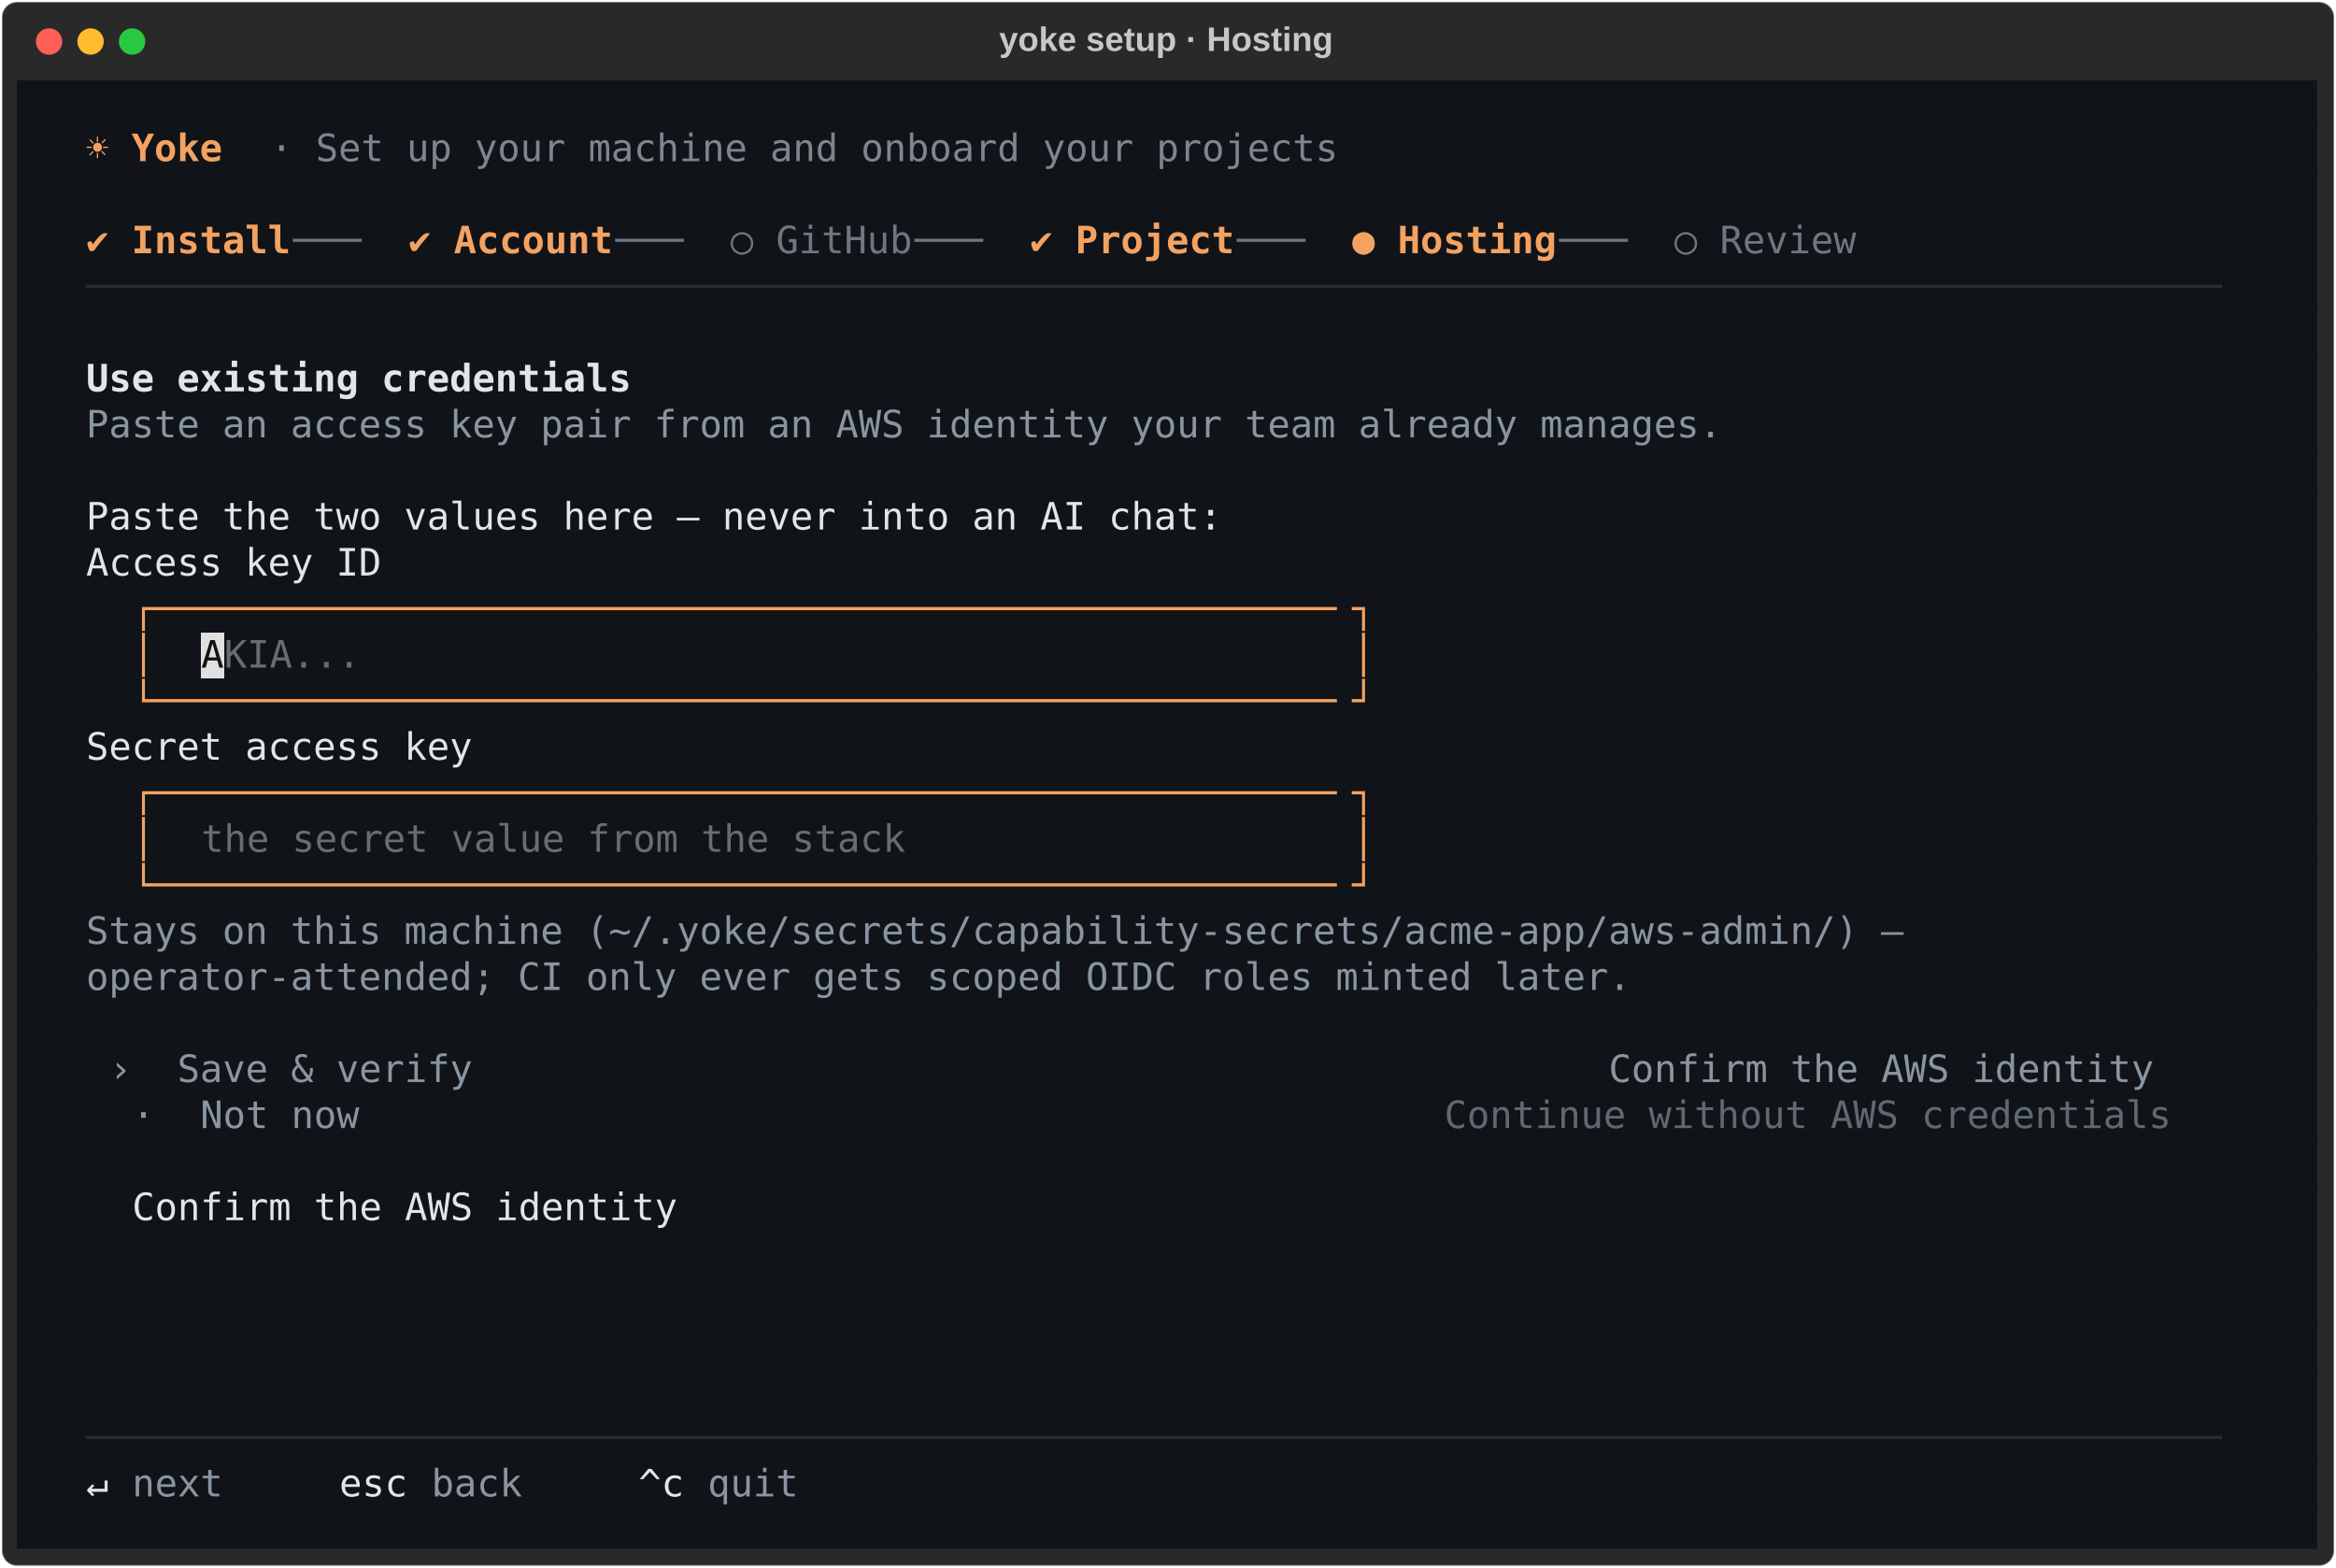
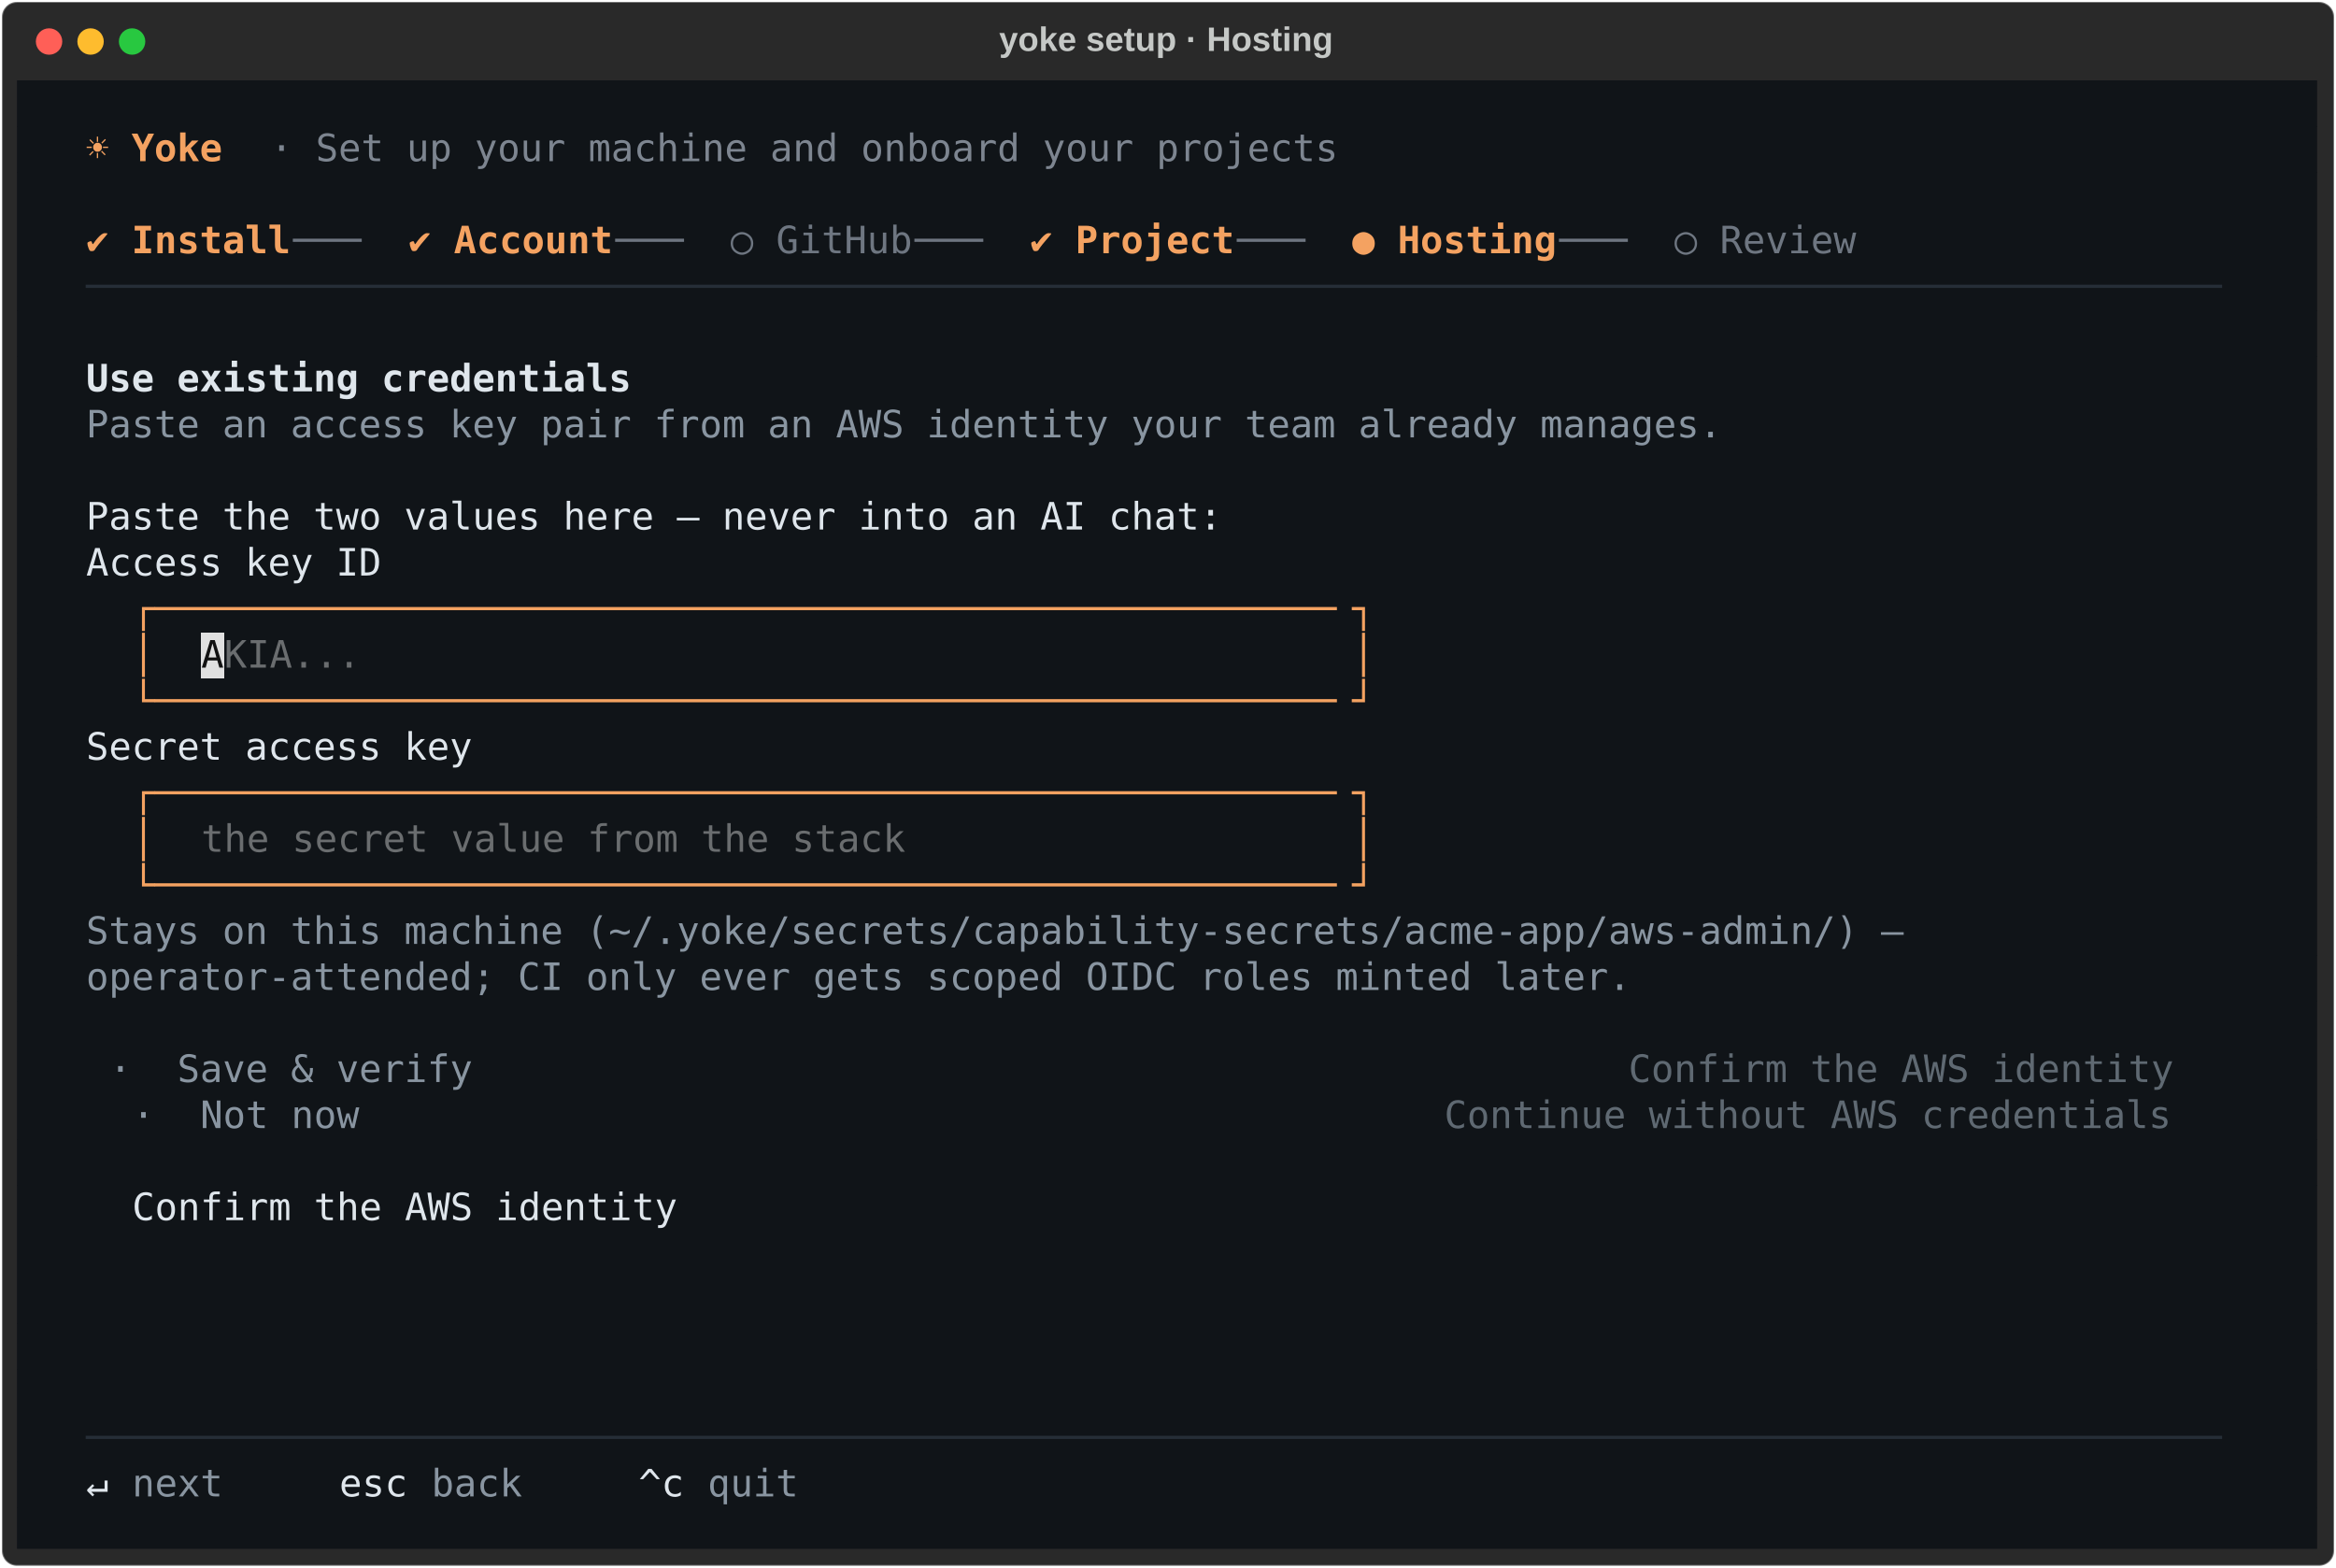
<svg xmlns="http://www.w3.org/2000/svg" class="rich-terminal" viewBox="0 0 1238 830.8">
  <style>

    @font-face {
        font-family: "Fira Code";
        src: local("FiraCode-Regular"),
                url("https://cdnjs.cloudflare.com/ajax/libs/firacode/{{VERSION}}/woff2/FiraCode-Regular.woff2") format("woff2"),
                url("https://cdnjs.cloudflare.com/ajax/libs/firacode/{{VERSION}}/woff/FiraCode-Regular.woff") format("woff");
        font-style: normal;
        font-weight: 400;
    }
    @font-face {
        font-family: "Fira Code";
        src: local("FiraCode-Bold"),
                url("https://cdnjs.cloudflare.com/ajax/libs/firacode/{{VERSION}}/woff2/FiraCode-Bold.woff2") format("woff2"),
                url("https://cdnjs.cloudflare.com/ajax/libs/firacode/{{VERSION}}/woff/FiraCode-Bold.woff") format("woff");
        font-style: bold;
        font-weight: 700;
    }

    .terminal-YOKE-matrix {
        font-family: Fira Code, monospace;
        font-size: 20px;
        line-height: 24.4px;
        font-variant-east-asian: full-width;
    }

    .terminal-YOKE-title {
        font-size: 18px;
        font-weight: bold;
        font-family: arial;
    }

.terminal-YOKE-r2 { fill: #f4a261;font-weight: bold }
.terminal-YOKE-r3 { fill: #dfe6ec }
.terminal-YOKE-r4 { fill: #7d8590 }
.terminal-YOKE-r5 { fill: #6e7681 }
.terminal-YOKE-r6 { fill: #262e37 }
.terminal-YOKE-r7 { fill: #dfe6ec;font-weight: bold }
.terminal-YOKE-r8 { fill: #8995a1 }
.terminal-YOKE-r9 { fill: #f4a261 }
.terminal-YOKE-r10 { fill: #121212 }
.terminal-YOKE-r11 { fill: #6a6d6f }
.terminal-YOKE-r14 { fill: #5f6972 }
    </style>
  <defs>
    <clipPath id="terminal-YOKE-clip-terminal">
      <rect x="0" y="0" width="1219.0" height="779.8" />
    </clipPath>
    <clipPath id="terminal-YOKE-line-0">
      <rect x="0" y="1.5" width="1220" height="24.65" />
    </clipPath>
    <clipPath id="terminal-YOKE-line-1">
      <rect x="0" y="25.9" width="1220" height="24.65" />
    </clipPath>
    <clipPath id="terminal-YOKE-line-2">
      <rect x="0" y="50.3" width="1220" height="24.65" />
    </clipPath>
    <clipPath id="terminal-YOKE-line-3">
      <rect x="0" y="74.7" width="1220" height="24.65" />
    </clipPath>
    <clipPath id="terminal-YOKE-line-4">
      <rect x="0" y="99.1" width="1220" height="24.65" />
    </clipPath>
    <clipPath id="terminal-YOKE-line-5">
      <rect x="0" y="123.5" width="1220" height="24.65" />
    </clipPath>
    <clipPath id="terminal-YOKE-line-6">
      <rect x="0" y="147.9" width="1220" height="24.65" />
    </clipPath>
    <clipPath id="terminal-YOKE-line-7">
      <rect x="0" y="172.3" width="1220" height="24.65" />
    </clipPath>
    <clipPath id="terminal-YOKE-line-8">
      <rect x="0" y="196.7" width="1220" height="24.65" />
    </clipPath>
    <clipPath id="terminal-YOKE-line-9">
      <rect x="0" y="221.1" width="1220" height="24.65" />
    </clipPath>
    <clipPath id="terminal-YOKE-line-10">
      <rect x="0" y="245.5" width="1220" height="24.65" />
    </clipPath>
    <clipPath id="terminal-YOKE-line-11">
      <rect x="0" y="269.9" width="1220" height="24.65" />
    </clipPath>
    <clipPath id="terminal-YOKE-line-12">
      <rect x="0" y="294.3" width="1220" height="24.65" />
    </clipPath>
    <clipPath id="terminal-YOKE-line-13">
      <rect x="0" y="318.7" width="1220" height="24.65" />
    </clipPath>
    <clipPath id="terminal-YOKE-line-14">
      <rect x="0" y="343.1" width="1220" height="24.65" />
    </clipPath>
    <clipPath id="terminal-YOKE-line-15">
      <rect x="0" y="367.5" width="1220" height="24.65" />
    </clipPath>
    <clipPath id="terminal-YOKE-line-16">
      <rect x="0" y="391.9" width="1220" height="24.65" />
    </clipPath>
    <clipPath id="terminal-YOKE-line-17">
      <rect x="0" y="416.3" width="1220" height="24.65" />
    </clipPath>
    <clipPath id="terminal-YOKE-line-18">
      <rect x="0" y="440.7" width="1220" height="24.65" />
    </clipPath>
    <clipPath id="terminal-YOKE-line-19">
      <rect x="0" y="465.1" width="1220" height="24.65" />
    </clipPath>
    <clipPath id="terminal-YOKE-line-20">
      <rect x="0" y="489.5" width="1220" height="24.65" />
    </clipPath>
    <clipPath id="terminal-YOKE-line-21">
      <rect x="0" y="513.9" width="1220" height="24.65" />
    </clipPath>
    <clipPath id="terminal-YOKE-line-22">
      <rect x="0" y="538.3" width="1220" height="24.65" />
    </clipPath>
    <clipPath id="terminal-YOKE-line-23">
      <rect x="0" y="562.7" width="1220" height="24.65" />
    </clipPath>
    <clipPath id="terminal-YOKE-line-24">
      <rect x="0" y="587.1" width="1220" height="24.65" />
    </clipPath>
    <clipPath id="terminal-YOKE-line-25">
      <rect x="0" y="611.5" width="1220" height="24.65" />
    </clipPath>
    <clipPath id="terminal-YOKE-line-26">
      <rect x="0" y="635.9" width="1220" height="24.65" />
    </clipPath>
    <clipPath id="terminal-YOKE-line-27">
      <rect x="0" y="660.3" width="1220" height="24.65" />
    </clipPath>
    <clipPath id="terminal-YOKE-line-28">
      <rect x="0" y="684.7" width="1220" height="24.65" />
    </clipPath>
    <clipPath id="terminal-YOKE-line-29">
      <rect x="0" y="709.1" width="1220" height="24.65" />
    </clipPath>
    <clipPath id="terminal-YOKE-line-30">
      <rect x="0" y="733.5" width="1220" height="24.65" />
    </clipPath>
  </defs>
  <rect fill="#292929" stroke="rgba(255,255,255,0.35)" stroke-width="1" x="1" y="1" width="1236" height="828.8" rx="8" />
  <text class="terminal-YOKE-title" fill="#c5c8c6" text-anchor="middle" x="618" y="27">yoke setup · Hosting</text>
  <g transform="translate(26,22)">
    <circle cx="0" cy="0" r="7" fill="#ff5f57" />
    <circle cx="22" cy="0" r="7" fill="#febc2e" />
    <circle cx="44" cy="0" r="7" fill="#28c840" />
  </g>
  <g transform="translate(9, 41)" clip-path="url(#terminal-YOKE-clip-terminal)">
    <rect fill="#101418" x="0" y="1.5" width="1220" height="24.65" shape-rendering="crispEdges" />
    <rect fill="#101418" x="0" y="25.9" width="36.6" height="24.65" shape-rendering="crispEdges" />
    <rect fill="#101418" x="36.6" y="25.9" width="73.2" height="24.65" shape-rendering="crispEdges" />
    <rect fill="#101418" x="109.8" y="25.9" width="24.4" height="24.65" shape-rendering="crispEdges" />
    <rect fill="#101418" x="134.2" y="25.9" width="573.4" height="24.65" shape-rendering="crispEdges" />
    <rect fill="#101418" x="707.6" y="25.9" width="475.8" height="24.65" shape-rendering="crispEdges" />
    <rect fill="#101418" x="1183.4" y="25.9" width="36.6" height="24.65" shape-rendering="crispEdges" />
    <rect fill="#101418" x="0" y="50.3" width="1220" height="24.65" shape-rendering="crispEdges" />
    <rect fill="#101418" x="0" y="74.7" width="36.6" height="24.65" shape-rendering="crispEdges" />
    <rect fill="#101418" x="36.6" y="74.7" width="109.8" height="24.65" shape-rendering="crispEdges" />
    <rect fill="#101418" x="146.4" y="74.7" width="61" height="24.65" shape-rendering="crispEdges" />
    <rect fill="#101418" x="207.4" y="74.7" width="109.8" height="24.65" shape-rendering="crispEdges" />
    <rect fill="#101418" x="317.2" y="74.7" width="61" height="24.65" shape-rendering="crispEdges" />
    <rect fill="#101418" x="378.2" y="74.7" width="97.6" height="24.65" shape-rendering="crispEdges" />
    <rect fill="#101418" x="475.8" y="74.7" width="61" height="24.65" shape-rendering="crispEdges" />
    <rect fill="#101418" x="536.8" y="74.7" width="109.8" height="24.65" shape-rendering="crispEdges" />
    <rect fill="#101418" x="646.6" y="74.7" width="61" height="24.65" shape-rendering="crispEdges" />
    <rect fill="#101418" x="707.6" y="74.7" width="109.8" height="24.65" shape-rendering="crispEdges" />
    <rect fill="#101418" x="817.4" y="74.7" width="61" height="24.65" shape-rendering="crispEdges" />
    <rect fill="#101418" x="878.4" y="74.7" width="97.6" height="24.65" shape-rendering="crispEdges" />
    <rect fill="#101418" x="976" y="74.7" width="207.4" height="24.65" shape-rendering="crispEdges" />
    <rect fill="#101418" x="1183.4" y="74.7" width="36.6" height="24.65" shape-rendering="crispEdges" />
    <rect fill="#101418" x="0" y="99.1" width="36.6" height="24.65" shape-rendering="crispEdges" />
    <rect fill="#101418" x="36.6" y="99.1" width="1146.8" height="24.65" shape-rendering="crispEdges" />
    <rect fill="#101418" x="1183.4" y="99.1" width="36.6" height="24.65" shape-rendering="crispEdges" />
    <rect fill="#101418" x="0" y="123.5" width="1220" height="24.65" shape-rendering="crispEdges" />
    <rect fill="#101418" x="0" y="147.9" width="36.6" height="24.65" shape-rendering="crispEdges" />
    <rect fill="#101418" x="36.6" y="147.9" width="292.8" height="24.65" shape-rendering="crispEdges" />
    <rect fill="#101418" x="329.4" y="147.9" width="854" height="24.65" shape-rendering="crispEdges" />
    <rect fill="#101418" x="1183.4" y="147.9" width="36.6" height="24.65" shape-rendering="crispEdges" />
    <rect fill="#101418" x="0" y="172.3" width="36.6" height="24.65" shape-rendering="crispEdges" />
    <rect fill="#101418" x="36.6" y="172.3" width="878.4" height="24.65" shape-rendering="crispEdges" />
    <rect fill="#101418" x="915" y="172.3" width="268.4" height="24.65" shape-rendering="crispEdges" />
    <rect fill="#101418" x="1183.4" y="172.3" width="36.6" height="24.65" shape-rendering="crispEdges" />
    <rect fill="#101418" x="0" y="196.7" width="36.6" height="24.65" shape-rendering="crispEdges" />
    <rect fill="#101418" x="36.6" y="196.7" width="0" height="24.65" shape-rendering="crispEdges" />
    <rect fill="#101418" x="36.6" y="196.7" width="1146.8" height="24.65" shape-rendering="crispEdges" />
    <rect fill="#101418" x="1183.4" y="196.7" width="36.6" height="24.65" shape-rendering="crispEdges" />
    <rect fill="#101418" x="0" y="221.1" width="36.6" height="24.65" shape-rendering="crispEdges" />
    <rect fill="#101418" x="36.6" y="221.1" width="634.4" height="24.65" shape-rendering="crispEdges" />
    <rect fill="#101418" x="671" y="221.1" width="512.4" height="24.65" shape-rendering="crispEdges" />
    <rect fill="#101418" x="1183.4" y="221.1" width="36.6" height="24.65" shape-rendering="crispEdges" />
    <rect fill="#101418" x="0" y="245.5" width="36.6" height="24.65" shape-rendering="crispEdges" />
    <rect fill="#101418" x="36.6" y="245.5" width="183" height="24.65" shape-rendering="crispEdges" />
    <rect fill="#101418" x="219.6" y="245.5" width="963.8" height="24.65" shape-rendering="crispEdges" />
    <rect fill="#101418" x="1183.4" y="245.5" width="36.6" height="24.65" shape-rendering="crispEdges" />
    <rect fill="#101418" x="0" y="269.9" width="36.6" height="24.65" shape-rendering="crispEdges" />
    <rect fill="#101418" x="36.6" y="269.9" width="24.4" height="24.65" shape-rendering="crispEdges" />
    <rect fill="#101418" x="61" y="269.9" width="12.2" height="24.65" shape-rendering="crispEdges" />
    <rect fill="#101418" x="73.2" y="269.9" width="634.4" height="24.65" shape-rendering="crispEdges" />
    <rect fill="#101418" x="707.6" y="269.9" width="12.2" height="24.65" shape-rendering="crispEdges" />
    <rect fill="#101418" x="719.8" y="269.9" width="463.6" height="24.65" shape-rendering="crispEdges" />
    <rect fill="#101418" x="1183.4" y="269.9" width="36.6" height="24.65" shape-rendering="crispEdges" />
    <rect fill="#101418" x="0" y="294.3" width="36.6" height="24.65" shape-rendering="crispEdges" />
    <rect fill="#101418" x="36.6" y="294.3" width="24.4" height="24.65" shape-rendering="crispEdges" />
    <rect fill="#101418" x="61" y="294.3" width="12.2" height="24.65" shape-rendering="crispEdges" />
    <rect fill="#101418" x="73.2" y="294.3" width="24.4" height="24.65" shape-rendering="crispEdges" />
    <rect fill="#e0e0e0" x="97.6" y="294.3" width="12.2" height="24.65" shape-rendering="crispEdges" />
    <rect fill="#101418" x="109.8" y="294.3" width="73.2" height="24.65" shape-rendering="crispEdges" />
    <rect fill="#101418" x="183" y="294.3" width="500.2" height="24.65" shape-rendering="crispEdges" />
    <rect fill="#101418" x="683.2" y="294.3" width="24.4" height="24.65" shape-rendering="crispEdges" />
    <rect fill="#101418" x="707.6" y="294.3" width="12.2" height="24.65" shape-rendering="crispEdges" />
    <rect fill="#101418" x="719.8" y="294.3" width="463.6" height="24.65" shape-rendering="crispEdges" />
    <rect fill="#101418" x="1183.4" y="294.3" width="36.6" height="24.65" shape-rendering="crispEdges" />
    <rect fill="#101418" x="0" y="318.7" width="36.6" height="24.65" shape-rendering="crispEdges" />
    <rect fill="#101418" x="36.6" y="318.7" width="24.4" height="24.65" shape-rendering="crispEdges" />
    <rect fill="#101418" x="61" y="318.7" width="12.2" height="24.65" shape-rendering="crispEdges" />
    <rect fill="#101418" x="73.2" y="318.7" width="634.4" height="24.65" shape-rendering="crispEdges" />
    <rect fill="#101418" x="707.6" y="318.7" width="12.2" height="24.65" shape-rendering="crispEdges" />
    <rect fill="#101418" x="719.8" y="318.7" width="463.6" height="24.65" shape-rendering="crispEdges" />
    <rect fill="#101418" x="1183.4" y="318.7" width="36.6" height="24.65" shape-rendering="crispEdges" />
    <rect fill="#101418" x="0" y="343.1" width="36.6" height="24.65" shape-rendering="crispEdges" />
    <rect fill="#101418" x="36.6" y="343.1" width="231.8" height="24.65" shape-rendering="crispEdges" />
    <rect fill="#101418" x="268.4" y="343.1" width="915" height="24.65" shape-rendering="crispEdges" />
    <rect fill="#101418" x="1183.4" y="343.1" width="36.6" height="24.65" shape-rendering="crispEdges" />
    <rect fill="#101418" x="0" y="367.5" width="36.6" height="24.65" shape-rendering="crispEdges" />
    <rect fill="#101418" x="36.6" y="367.5" width="24.4" height="24.65" shape-rendering="crispEdges" />
    <rect fill="#101418" x="61" y="367.5" width="12.2" height="24.65" shape-rendering="crispEdges" />
    <rect fill="#101418" x="73.2" y="367.5" width="634.4" height="24.65" shape-rendering="crispEdges" />
    <rect fill="#101418" x="707.6" y="367.5" width="12.2" height="24.65" shape-rendering="crispEdges" />
    <rect fill="#101418" x="719.8" y="367.5" width="463.6" height="24.65" shape-rendering="crispEdges" />
    <rect fill="#101418" x="1183.4" y="367.5" width="36.6" height="24.65" shape-rendering="crispEdges" />
    <rect fill="#101418" x="0" y="391.9" width="36.6" height="24.65" shape-rendering="crispEdges" />
    <rect fill="#101418" x="36.6" y="391.9" width="24.4" height="24.65" shape-rendering="crispEdges" />
    <rect fill="#101418" x="61" y="391.9" width="12.2" height="24.65" shape-rendering="crispEdges" />
    <rect fill="#101418" x="73.2" y="391.9" width="24.4" height="24.65" shape-rendering="crispEdges" />
    <rect fill="#101418" x="97.6" y="391.9" width="378.2" height="24.65" shape-rendering="crispEdges" />
    <rect fill="#101418" x="475.8" y="391.9" width="207.4" height="24.65" shape-rendering="crispEdges" />
    <rect fill="#101418" x="683.2" y="391.9" width="24.4" height="24.65" shape-rendering="crispEdges" />
    <rect fill="#101418" x="707.6" y="391.9" width="12.2" height="24.65" shape-rendering="crispEdges" />
    <rect fill="#101418" x="719.8" y="391.9" width="463.6" height="24.65" shape-rendering="crispEdges" />
    <rect fill="#101418" x="1183.4" y="391.9" width="36.6" height="24.65" shape-rendering="crispEdges" />
    <rect fill="#101418" x="0" y="416.3" width="36.6" height="24.65" shape-rendering="crispEdges" />
    <rect fill="#101418" x="36.6" y="416.3" width="24.4" height="24.65" shape-rendering="crispEdges" />
    <rect fill="#101418" x="61" y="416.3" width="12.2" height="24.65" shape-rendering="crispEdges" />
    <rect fill="#101418" x="73.2" y="416.3" width="634.4" height="24.65" shape-rendering="crispEdges" />
    <rect fill="#101418" x="707.6" y="416.3" width="12.2" height="24.65" shape-rendering="crispEdges" />
    <rect fill="#101418" x="719.8" y="416.3" width="463.6" height="24.65" shape-rendering="crispEdges" />
    <rect fill="#101418" x="1183.4" y="416.3" width="36.6" height="24.65" shape-rendering="crispEdges" />
    <rect fill="#101418" x="0" y="440.7" width="36.6" height="24.65" shape-rendering="crispEdges" />
    <rect fill="#101418" x="36.6" y="440.7" width="1000.4" height="24.65" shape-rendering="crispEdges" />
    <rect fill="#101418" x="1037" y="440.7" width="146.4" height="24.65" shape-rendering="crispEdges" />
    <rect fill="#101418" x="1183.4" y="440.7" width="36.6" height="24.65" shape-rendering="crispEdges" />
    <rect fill="#101418" x="0" y="465.1" width="36.6" height="24.65" shape-rendering="crispEdges" />
    <rect fill="#101418" x="36.6" y="465.1" width="854" height="24.65" shape-rendering="crispEdges" />
    <rect fill="#101418" x="890.6" y="465.1" width="292.8" height="24.65" shape-rendering="crispEdges" />
    <rect fill="#101418" x="1183.4" y="465.1" width="36.6" height="24.65" shape-rendering="crispEdges" />
    <rect fill="#101418" x="0" y="489.5" width="36.6" height="24.65" shape-rendering="crispEdges" />
    <rect fill="#101418" x="36.6" y="489.5" width="0" height="24.65" shape-rendering="crispEdges" />
    <rect fill="#101418" x="36.6" y="489.5" width="1146.8" height="24.65" shape-rendering="crispEdges" />
    <rect fill="#101418" x="1183.4" y="489.5" width="36.6" height="24.65" shape-rendering="crispEdges" />
    <rect fill="#101418" x="0" y="513.9" width="36.6" height="24.65" shape-rendering="crispEdges" />
    <rect fill="#101418" x="36.6" y="513.9" width="12.2" height="24.65" shape-rendering="crispEdges" />
-     <rect fill="#101418" x="48.8" y="513.9" width="1098" height="24.65" shape-rendering="crispEdges" />
+     <rect fill="#101418" x="48.8" y="513.9" width="805.2" height="24.65" shape-rendering="crispEdges" />
+     <rect fill="#101418" x="854" y="513.9" width="292.8" height="24.65" shape-rendering="crispEdges" />
    <rect fill="#101418" x="1146.8" y="513.9" width="36.6" height="24.65" shape-rendering="crispEdges" />
    <rect fill="#101418" x="1183.4" y="513.9" width="36.6" height="24.65" shape-rendering="crispEdges" />
    <rect fill="#101418" x="0" y="538.3" width="36.6" height="24.65" shape-rendering="crispEdges" />
    <rect fill="#101418" x="36.6" y="538.3" width="12.2" height="24.65" shape-rendering="crispEdges" />
    <rect fill="#101418" x="48.8" y="538.3" width="12.2" height="24.65" shape-rendering="crispEdges" />
    <rect fill="#101418" x="61" y="538.3" width="695.4" height="24.65" shape-rendering="crispEdges" />
    <rect fill="#101418" x="756.4" y="538.3" width="390.4" height="24.65" shape-rendering="crispEdges" />
    <rect fill="#101418" x="1146.8" y="538.3" width="36.6" height="24.65" shape-rendering="crispEdges" />
    <rect fill="#101418" x="1183.4" y="538.3" width="36.6" height="24.65" shape-rendering="crispEdges" />
    <rect fill="#101418" x="0" y="562.7" width="36.6" height="24.65" shape-rendering="crispEdges" />
    <rect fill="#101418" x="36.6" y="562.7" width="1110.2" height="24.65" shape-rendering="crispEdges" />
    <rect fill="#101418" x="1146.8" y="562.7" width="36.6" height="24.65" shape-rendering="crispEdges" />
    <rect fill="#101418" x="1183.4" y="562.7" width="36.6" height="24.65" shape-rendering="crispEdges" />
    <rect fill="#101418" x="0" y="587.1" width="36.6" height="24.65" shape-rendering="crispEdges" />
    <rect fill="#101418" x="36.6" y="587.1" width="24.4" height="24.65" shape-rendering="crispEdges" />
    <rect fill="#101418" x="61" y="587.1" width="292.8" height="24.65" shape-rendering="crispEdges" />
    <rect fill="#101418" x="353.8" y="587.1" width="756.4" height="24.65" shape-rendering="crispEdges" />
    <rect fill="#101418" x="1110.2" y="587.1" width="36.6" height="24.65" shape-rendering="crispEdges" />
    <rect fill="#101418" x="1146.8" y="587.1" width="36.6" height="24.65" shape-rendering="crispEdges" />
    <rect fill="#101418" x="1183.4" y="587.1" width="36.6" height="24.65" shape-rendering="crispEdges" />
    <rect fill="#101418" x="0" y="611.5" width="36.6" height="24.65" shape-rendering="crispEdges" />
    <rect fill="#101418" x="36.6" y="611.5" width="1146.8" height="24.65" shape-rendering="crispEdges" />
    <rect fill="#101418" x="1183.4" y="611.5" width="36.6" height="24.65" shape-rendering="crispEdges" />
    <rect fill="#101418" x="0" y="635.9" width="36.6" height="24.65" shape-rendering="crispEdges" />
    <rect fill="#101418" x="36.6" y="635.9" width="1146.8" height="24.65" shape-rendering="crispEdges" />
    <rect fill="#101418" x="1183.4" y="635.9" width="36.6" height="24.65" shape-rendering="crispEdges" />
    <rect fill="#101418" x="0" y="660.3" width="36.6" height="24.65" shape-rendering="crispEdges" />
    <rect fill="#101418" x="36.6" y="660.3" width="1146.8" height="24.65" shape-rendering="crispEdges" />
    <rect fill="#101418" x="1183.4" y="660.3" width="36.6" height="24.65" shape-rendering="crispEdges" />
    <rect fill="#101418" x="0" y="684.7" width="36.6" height="24.65" shape-rendering="crispEdges" />
    <rect fill="#101418" x="36.6" y="684.7" width="1146.8" height="24.65" shape-rendering="crispEdges" />
    <rect fill="#101418" x="1183.4" y="684.7" width="36.6" height="24.65" shape-rendering="crispEdges" />
    <rect fill="#101418" x="0" y="709.1" width="36.6" height="24.65" shape-rendering="crispEdges" />
    <rect fill="#101418" x="36.6" y="709.1" width="1146.8" height="24.65" shape-rendering="crispEdges" />
    <rect fill="#101418" x="1183.4" y="709.1" width="36.6" height="24.65" shape-rendering="crispEdges" />
    <rect fill="#101418" x="0" y="733.5" width="36.6" height="24.65" shape-rendering="crispEdges" />
    <rect fill="#101418" x="36.6" y="733.5" width="12.2" height="24.65" shape-rendering="crispEdges" />
    <rect fill="#101418" x="48.8" y="733.5" width="12.2" height="24.65" shape-rendering="crispEdges" />
    <rect fill="#101418" x="61" y="733.5" width="48.8" height="24.65" shape-rendering="crispEdges" />
    <rect fill="#101418" x="109.8" y="733.5" width="61" height="24.65" shape-rendering="crispEdges" />
    <rect fill="#101418" x="170.8" y="733.5" width="36.6" height="24.65" shape-rendering="crispEdges" />
    <rect fill="#101418" x="207.4" y="733.5" width="12.2" height="24.65" shape-rendering="crispEdges" />
    <rect fill="#101418" x="219.6" y="733.5" width="48.8" height="24.65" shape-rendering="crispEdges" />
    <rect fill="#101418" x="268.4" y="733.5" width="61" height="24.65" shape-rendering="crispEdges" />
    <rect fill="#101418" x="329.4" y="733.5" width="24.4" height="24.65" shape-rendering="crispEdges" />
    <rect fill="#101418" x="353.8" y="733.5" width="12.2" height="24.65" shape-rendering="crispEdges" />
    <rect fill="#101418" x="366" y="733.5" width="48.8" height="24.65" shape-rendering="crispEdges" />
    <rect fill="#101418" x="414.8" y="733.5" width="768.6" height="24.65" shape-rendering="crispEdges" />
    <rect fill="#101418" x="1183.4" y="733.5" width="36.6" height="24.65" shape-rendering="crispEdges" />
    <rect fill="#101418" x="0" y="757.9" width="1220" height="24.65" shape-rendering="crispEdges" />
    <g class="terminal-YOKE-matrix">
      <text class="terminal-YOKE-r2" x="36.6" y="44.4" textLength="73.2" clip-path="url(#terminal-YOKE-line-1)">☀ Yoke</text>
      <text class="terminal-YOKE-r4" x="134.2" y="44.4" textLength="573.4" clip-path="url(#terminal-YOKE-line-1)">· Set up your machine and onboard your projects</text>
      <text class="terminal-YOKE-r2" x="36.6" y="93.2" textLength="109.8" clip-path="url(#terminal-YOKE-line-3)">✔ Install</text>
      <text class="terminal-YOKE-r5" x="146.4" y="93.2" textLength="61" clip-path="url(#terminal-YOKE-line-3)"> ─── </text>
      <text class="terminal-YOKE-r2" x="207.4" y="93.2" textLength="109.8" clip-path="url(#terminal-YOKE-line-3)">✔ Account</text>
      <text class="terminal-YOKE-r5" x="317.2" y="93.2" textLength="61" clip-path="url(#terminal-YOKE-line-3)"> ─── </text>
      <text class="terminal-YOKE-r5" x="378.2" y="93.2" textLength="97.6" clip-path="url(#terminal-YOKE-line-3)">○ GitHub</text>
      <text class="terminal-YOKE-r5" x="475.8" y="93.2" textLength="61" clip-path="url(#terminal-YOKE-line-3)"> ─── </text>
      <text class="terminal-YOKE-r2" x="536.8" y="93.2" textLength="109.8" clip-path="url(#terminal-YOKE-line-3)">✔ Project</text>
      <text class="terminal-YOKE-r5" x="646.6" y="93.2" textLength="61" clip-path="url(#terminal-YOKE-line-3)"> ─── </text>
      <text class="terminal-YOKE-r2" x="707.6" y="93.2" textLength="109.8" clip-path="url(#terminal-YOKE-line-3)">● Hosting</text>
      <text class="terminal-YOKE-r5" x="817.4" y="93.2" textLength="61" clip-path="url(#terminal-YOKE-line-3)"> ─── </text>
      <text class="terminal-YOKE-r5" x="878.4" y="93.2" textLength="97.6" clip-path="url(#terminal-YOKE-line-3)">○ Review</text>
      <text class="terminal-YOKE-r6" x="36.6" y="117.6" textLength="1146.8" clip-path="url(#terminal-YOKE-line-4)">──────────────────────────────────────────────────────────────────────────────────────────────</text>
      <text class="terminal-YOKE-r7" x="36.6" y="166.4" textLength="292.8" clip-path="url(#terminal-YOKE-line-6)">Use existing credentials</text>
      <text class="terminal-YOKE-r8" x="36.6" y="190.8" textLength="878.4" clip-path="url(#terminal-YOKE-line-7)">Paste an access key pair from an AWS identity your team already manages.</text>
      <text class="terminal-YOKE-r3" x="36.6" y="239.6" textLength="634.4" clip-path="url(#terminal-YOKE-line-9)">  Paste the two values here — never into an AI chat:</text>
      <text class="terminal-YOKE-r3" x="36.6" y="264" textLength="183" clip-path="url(#terminal-YOKE-line-10)">  Access key ID</text>
      <text class="terminal-YOKE-r9" x="61" y="288.4" textLength="12.2" clip-path="url(#terminal-YOKE-line-11)">┌</text>
      <text class="terminal-YOKE-r9" x="73.2" y="288.4" textLength="634.4" clip-path="url(#terminal-YOKE-line-11)">────────────────────────────────────────────────────</text>
      <text class="terminal-YOKE-r9" x="707.6" y="288.4" textLength="12.2" clip-path="url(#terminal-YOKE-line-11)">┐</text>
      <text class="terminal-YOKE-r9" x="61" y="312.8" textLength="12.2" clip-path="url(#terminal-YOKE-line-12)">│</text>
      <text class="terminal-YOKE-r10" x="97.6" y="312.8" textLength="12.2" clip-path="url(#terminal-YOKE-line-12)">A</text>
      <text class="terminal-YOKE-r11" x="109.8" y="312.8" textLength="73.2" clip-path="url(#terminal-YOKE-line-12)">KIA...</text>
      <text class="terminal-YOKE-r9" x="707.6" y="312.8" textLength="12.2" clip-path="url(#terminal-YOKE-line-12)">│</text>
      <text class="terminal-YOKE-r9" x="61" y="337.2" textLength="12.2" clip-path="url(#terminal-YOKE-line-13)">└</text>
      <text class="terminal-YOKE-r9" x="73.2" y="337.2" textLength="634.4" clip-path="url(#terminal-YOKE-line-13)">────────────────────────────────────────────────────</text>
      <text class="terminal-YOKE-r9" x="707.6" y="337.2" textLength="12.2" clip-path="url(#terminal-YOKE-line-13)">┘</text>
      <text class="terminal-YOKE-r3" x="36.6" y="361.6" textLength="231.8" clip-path="url(#terminal-YOKE-line-14)">  Secret access key</text>
      <text class="terminal-YOKE-r9" x="61" y="386" textLength="12.2" clip-path="url(#terminal-YOKE-line-15)">┌</text>
      <text class="terminal-YOKE-r9" x="73.2" y="386" textLength="634.4" clip-path="url(#terminal-YOKE-line-15)">────────────────────────────────────────────────────</text>
      <text class="terminal-YOKE-r9" x="707.6" y="386" textLength="12.2" clip-path="url(#terminal-YOKE-line-15)">┐</text>
      <text class="terminal-YOKE-r9" x="61" y="410.4" textLength="12.2" clip-path="url(#terminal-YOKE-line-16)">│</text>
      <text class="terminal-YOKE-r11" x="97.6" y="410.4" textLength="378.2" clip-path="url(#terminal-YOKE-line-16)">the secret value from the stack</text>
      <text class="terminal-YOKE-r9" x="707.6" y="410.4" textLength="12.2" clip-path="url(#terminal-YOKE-line-16)">│</text>
      <text class="terminal-YOKE-r9" x="61" y="434.8" textLength="12.2" clip-path="url(#terminal-YOKE-line-17)">└</text>
      <text class="terminal-YOKE-r9" x="73.2" y="434.8" textLength="634.4" clip-path="url(#terminal-YOKE-line-17)">────────────────────────────────────────────────────</text>
      <text class="terminal-YOKE-r9" x="707.6" y="434.8" textLength="12.2" clip-path="url(#terminal-YOKE-line-17)">┘</text>
      <text class="terminal-YOKE-r8" x="36.6" y="459.2" textLength="1000.4" clip-path="url(#terminal-YOKE-line-18)">  Stays on this machine (~/.yoke/secrets/capability-secrets/acme-app/aws-admin/) —</text>
      <text class="terminal-YOKE-r8" x="36.6" y="483.6" textLength="854" clip-path="url(#terminal-YOKE-line-19)">  operator-attended; CI only ever gets scoped OIDC roles minted later.</text>
-       <text class="terminal-YOKE-r8" x="48.8" y="532.4" textLength="1098" clip-path="url(#terminal-YOKE-line-21)">›  Save &amp; verify                                                  Confirm the AWS identity</text>
+       <text class="terminal-YOKE-r8" x="48.8" y="532.4" textLength="805.2" clip-path="url(#terminal-YOKE-line-21)"> ·  Save &amp; verify                                                 </text>
+       <text class="terminal-YOKE-r14" x="854" y="532.4" textLength="292.8" clip-path="url(#terminal-YOKE-line-21)">Confirm the AWS identity</text>
      <text class="terminal-YOKE-r8" x="61" y="556.8" textLength="695.4" clip-path="url(#terminal-YOKE-line-22)">·  Not now                                               </text>
      <text class="terminal-YOKE-r14" x="756.4" y="556.8" textLength="390.4" clip-path="url(#terminal-YOKE-line-22)">Continue without AWS credentials</text>
      <text class="terminal-YOKE-r3" x="61" y="605.6" textLength="292.8" clip-path="url(#terminal-YOKE-line-24)">Confirm the AWS identity</text>
      <text class="terminal-YOKE-r6" x="36.6" y="727.6" textLength="1146.8" clip-path="url(#terminal-YOKE-line-29)">──────────────────────────────────────────────────────────────────────────────────────────────</text>
      <text class="terminal-YOKE-r3" x="36.6" y="752" textLength="12.2" clip-path="url(#terminal-YOKE-line-30)">↵</text>
      <text class="terminal-YOKE-r8" x="61" y="752" textLength="48.8" clip-path="url(#terminal-YOKE-line-30)">next</text>
      <text class="terminal-YOKE-r3" x="170.8" y="752" textLength="36.6" clip-path="url(#terminal-YOKE-line-30)">esc</text>
      <text class="terminal-YOKE-r8" x="219.6" y="752" textLength="48.8" clip-path="url(#terminal-YOKE-line-30)">back</text>
      <text class="terminal-YOKE-r3" x="329.4" y="752" textLength="24.4" clip-path="url(#terminal-YOKE-line-30)">^c</text>
      <text class="terminal-YOKE-r8" x="366" y="752" textLength="48.8" clip-path="url(#terminal-YOKE-line-30)">quit</text>
    </g>
  </g>
</svg>
